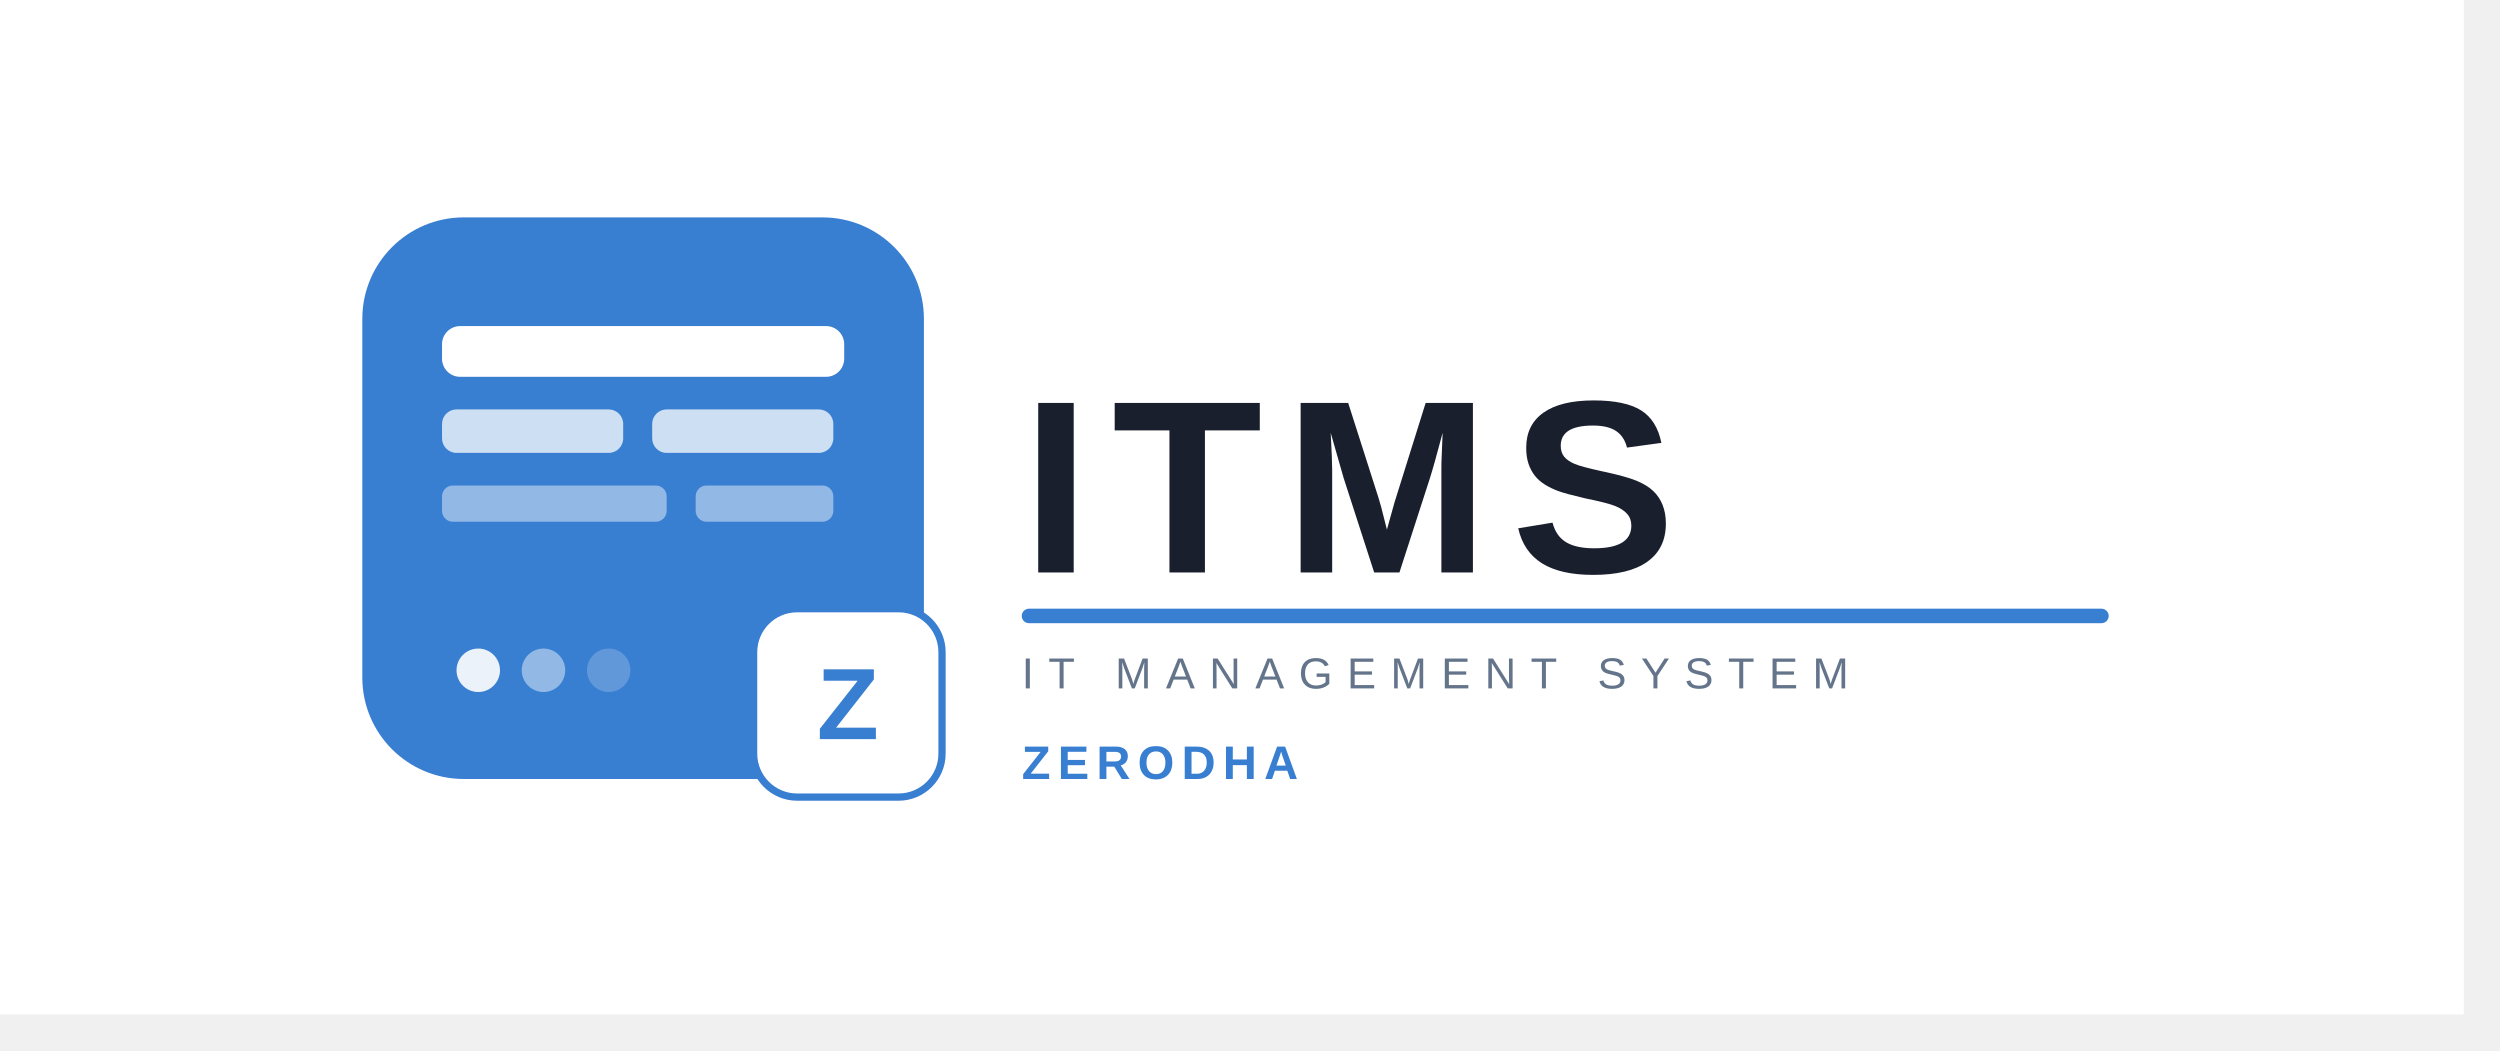
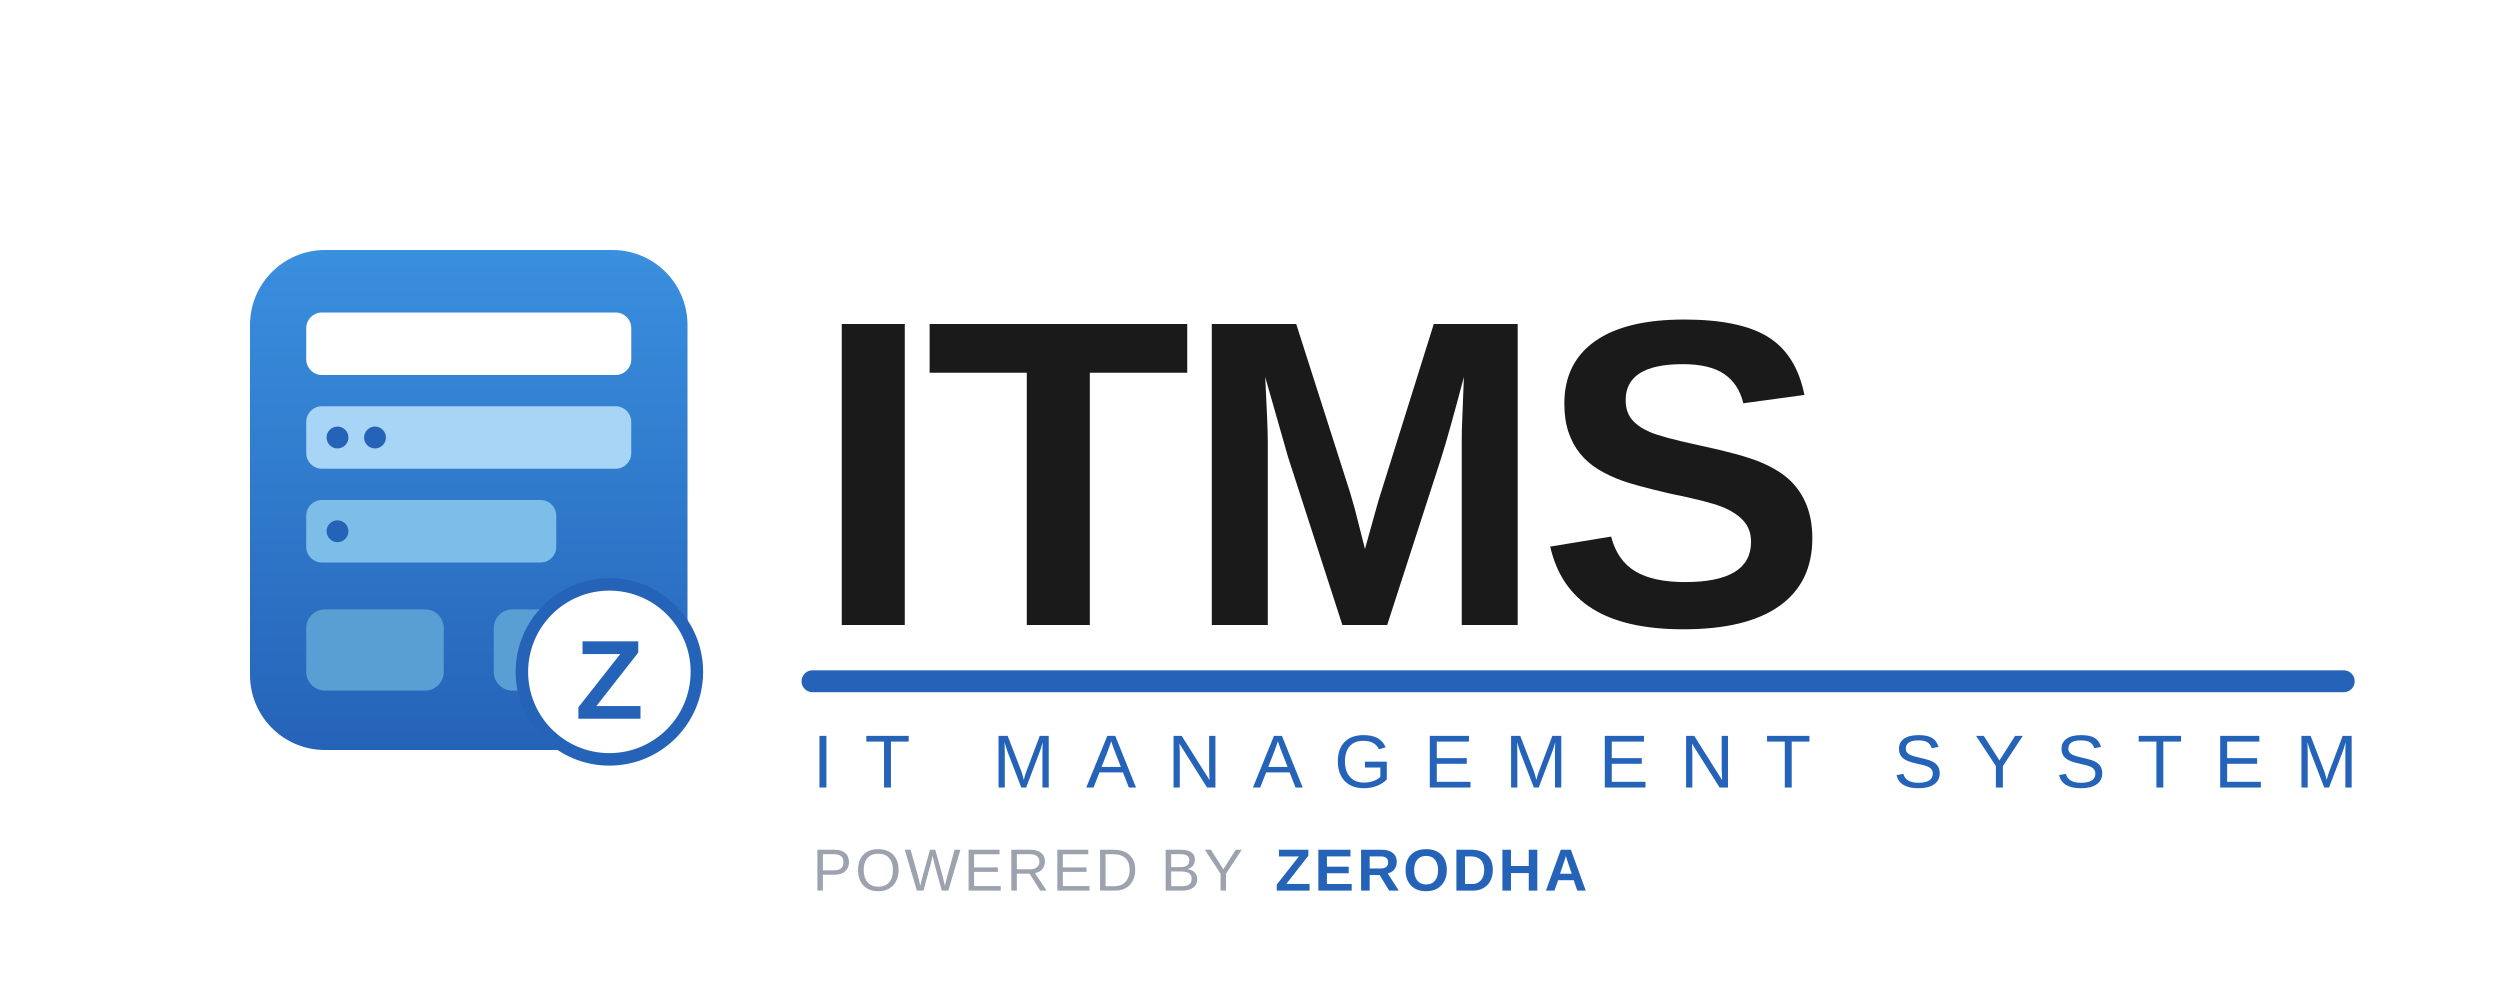
- <svg xmlns="http://www.w3.org/2000/svg" width="690" height="290" viewBox="0 0 690 290" role="img">
-   <rect x="0" y="0" width="680" height="280" fill="#FFFFFF" />
-   <rect x="100" y="60" width="155" height="155" rx="28" fill="#387ED1" />
-   <rect x="122" y="90" width="111" height="14" rx="5" fill="white" />
-   <rect x="122" y="113" width="50" height="12" rx="4" fill="white" fill-opacity="0.75" />
-   <rect x="180" y="113" width="50" height="12" rx="4" fill="white" fill-opacity="0.75" />
-   <rect x="122" y="134" width="62" height="10" rx="3" fill="white" fill-opacity="0.45" />
-   <rect x="192" y="134" width="38" height="10" rx="3" fill="white" fill-opacity="0.45" />
-   <circle cx="132" cy="185" r="6" fill="white" fill-opacity="0.9" />
-   <circle cx="150" cy="185" r="6" fill="white" fill-opacity="0.45" />
-   <circle cx="168" cy="185" r="6" fill="white" fill-opacity="0.2" />
-   <rect x="208" y="168" width="52" height="52" rx="12" fill="#FFFFFF" stroke="#387ED1" stroke-width="2" />
-   <text x="234" y="204" font-family="'Arial Black', Arial, sans-serif" font-size="28" font-weight="900" fill="#387ED1" text-anchor="middle">Z</text>
-   <text x="282" y="158" font-family="'Arial Black', Arial, sans-serif" font-size="68" font-weight="900" fill="#1A1F2E" letter-spacing="6">ITMS</text>
-   <rect x="282" y="168" width="300" height="4" rx="2" fill="#387ED1" />
-   <text x="282" y="190" font-family="Arial, sans-serif" font-size="12" fill="#64748B" letter-spacing="4">IT MANAGEMENT SYSTEM</text>
-   <text x="282" y="215" font-family="'Arial Black', Arial, sans-serif" font-size="13" font-weight="900" fill="#387ED1" letter-spacing="2">ZERODHA</text>
+ <svg xmlns="http://www.w3.org/2000/svg" width="800" height="320" viewBox="0 0 800 320" fill="none">
+   <rect width="800" height="320" fill="white" />
+   <g transform="translate(80, 80)">
+     <defs>
+       <linearGradient id="serverGradientLight" x1="0%" y1="0%" x2="0%" y2="100%">
+         <stop offset="0%" style="stop-color:#3A8FDE;stop-opacity:1" />
+         <stop offset="100%" style="stop-color:#2563B8;stop-opacity:1" />
+       </linearGradient>
+     </defs>
+     <rect x="0" y="0" width="140" height="160" rx="24" fill="url(#serverGradientLight)" />
+     <rect x="18" y="20" width="104" height="20" rx="5" fill="#FFFFFF" />
+     <rect x="18" y="50" width="104" height="20" rx="5" fill="#A8D5F5" />
+     <rect x="18" y="80" width="80" height="20" rx="5" fill="#7DBEE8" />
+     <rect x="18" y="115" width="44" height="26" rx="6" fill="#5A9FD4" />
+     <rect x="78" y="115" width="44" height="26" rx="6" fill="#5A9FD4" />
+     <circle cx="28" cy="60" r="3.5" fill="#2563B8" />
+     <circle cx="40" cy="60" r="3.5" fill="#2563B8" />
+     <circle cx="28" cy="90" r="3.5" fill="#2563B8" />
+     <circle cx="115" cy="135" r="28" fill="white" stroke="#2563B8" stroke-width="4" />
+     <text x="115" y="150" font-family="Arial, sans-serif" font-size="36" font-weight="bold" fill="#2563B8" text-anchor="middle">Z</text>
+   </g>
+   <text x="260" y="200" font-family="Arial, sans-serif" font-size="140" font-weight="900" fill="#1a1a1a" letter-spacing="-3">ITMS</text>
+   <line x1="260" y1="218" x2="750" y2="218" stroke="#2563B8" stroke-width="7" stroke-linecap="round" />
+   <text x="260" y="252" font-family="Arial, sans-serif" font-size="24" font-weight="400" fill="#2563B8" letter-spacing="10">IT MANAGEMENT SYSTEM</text>
+   <text x="260" y="285" font-family="Arial, sans-serif" font-size="19" font-weight="400" fill="#9CA3AF" letter-spacing="1">POWERED BY </text>
+   <text x="408" y="285" font-family="Arial, sans-serif" font-size="19" font-weight="700" fill="#2563B8" letter-spacing="1">ZERODHA</text>
</svg>
